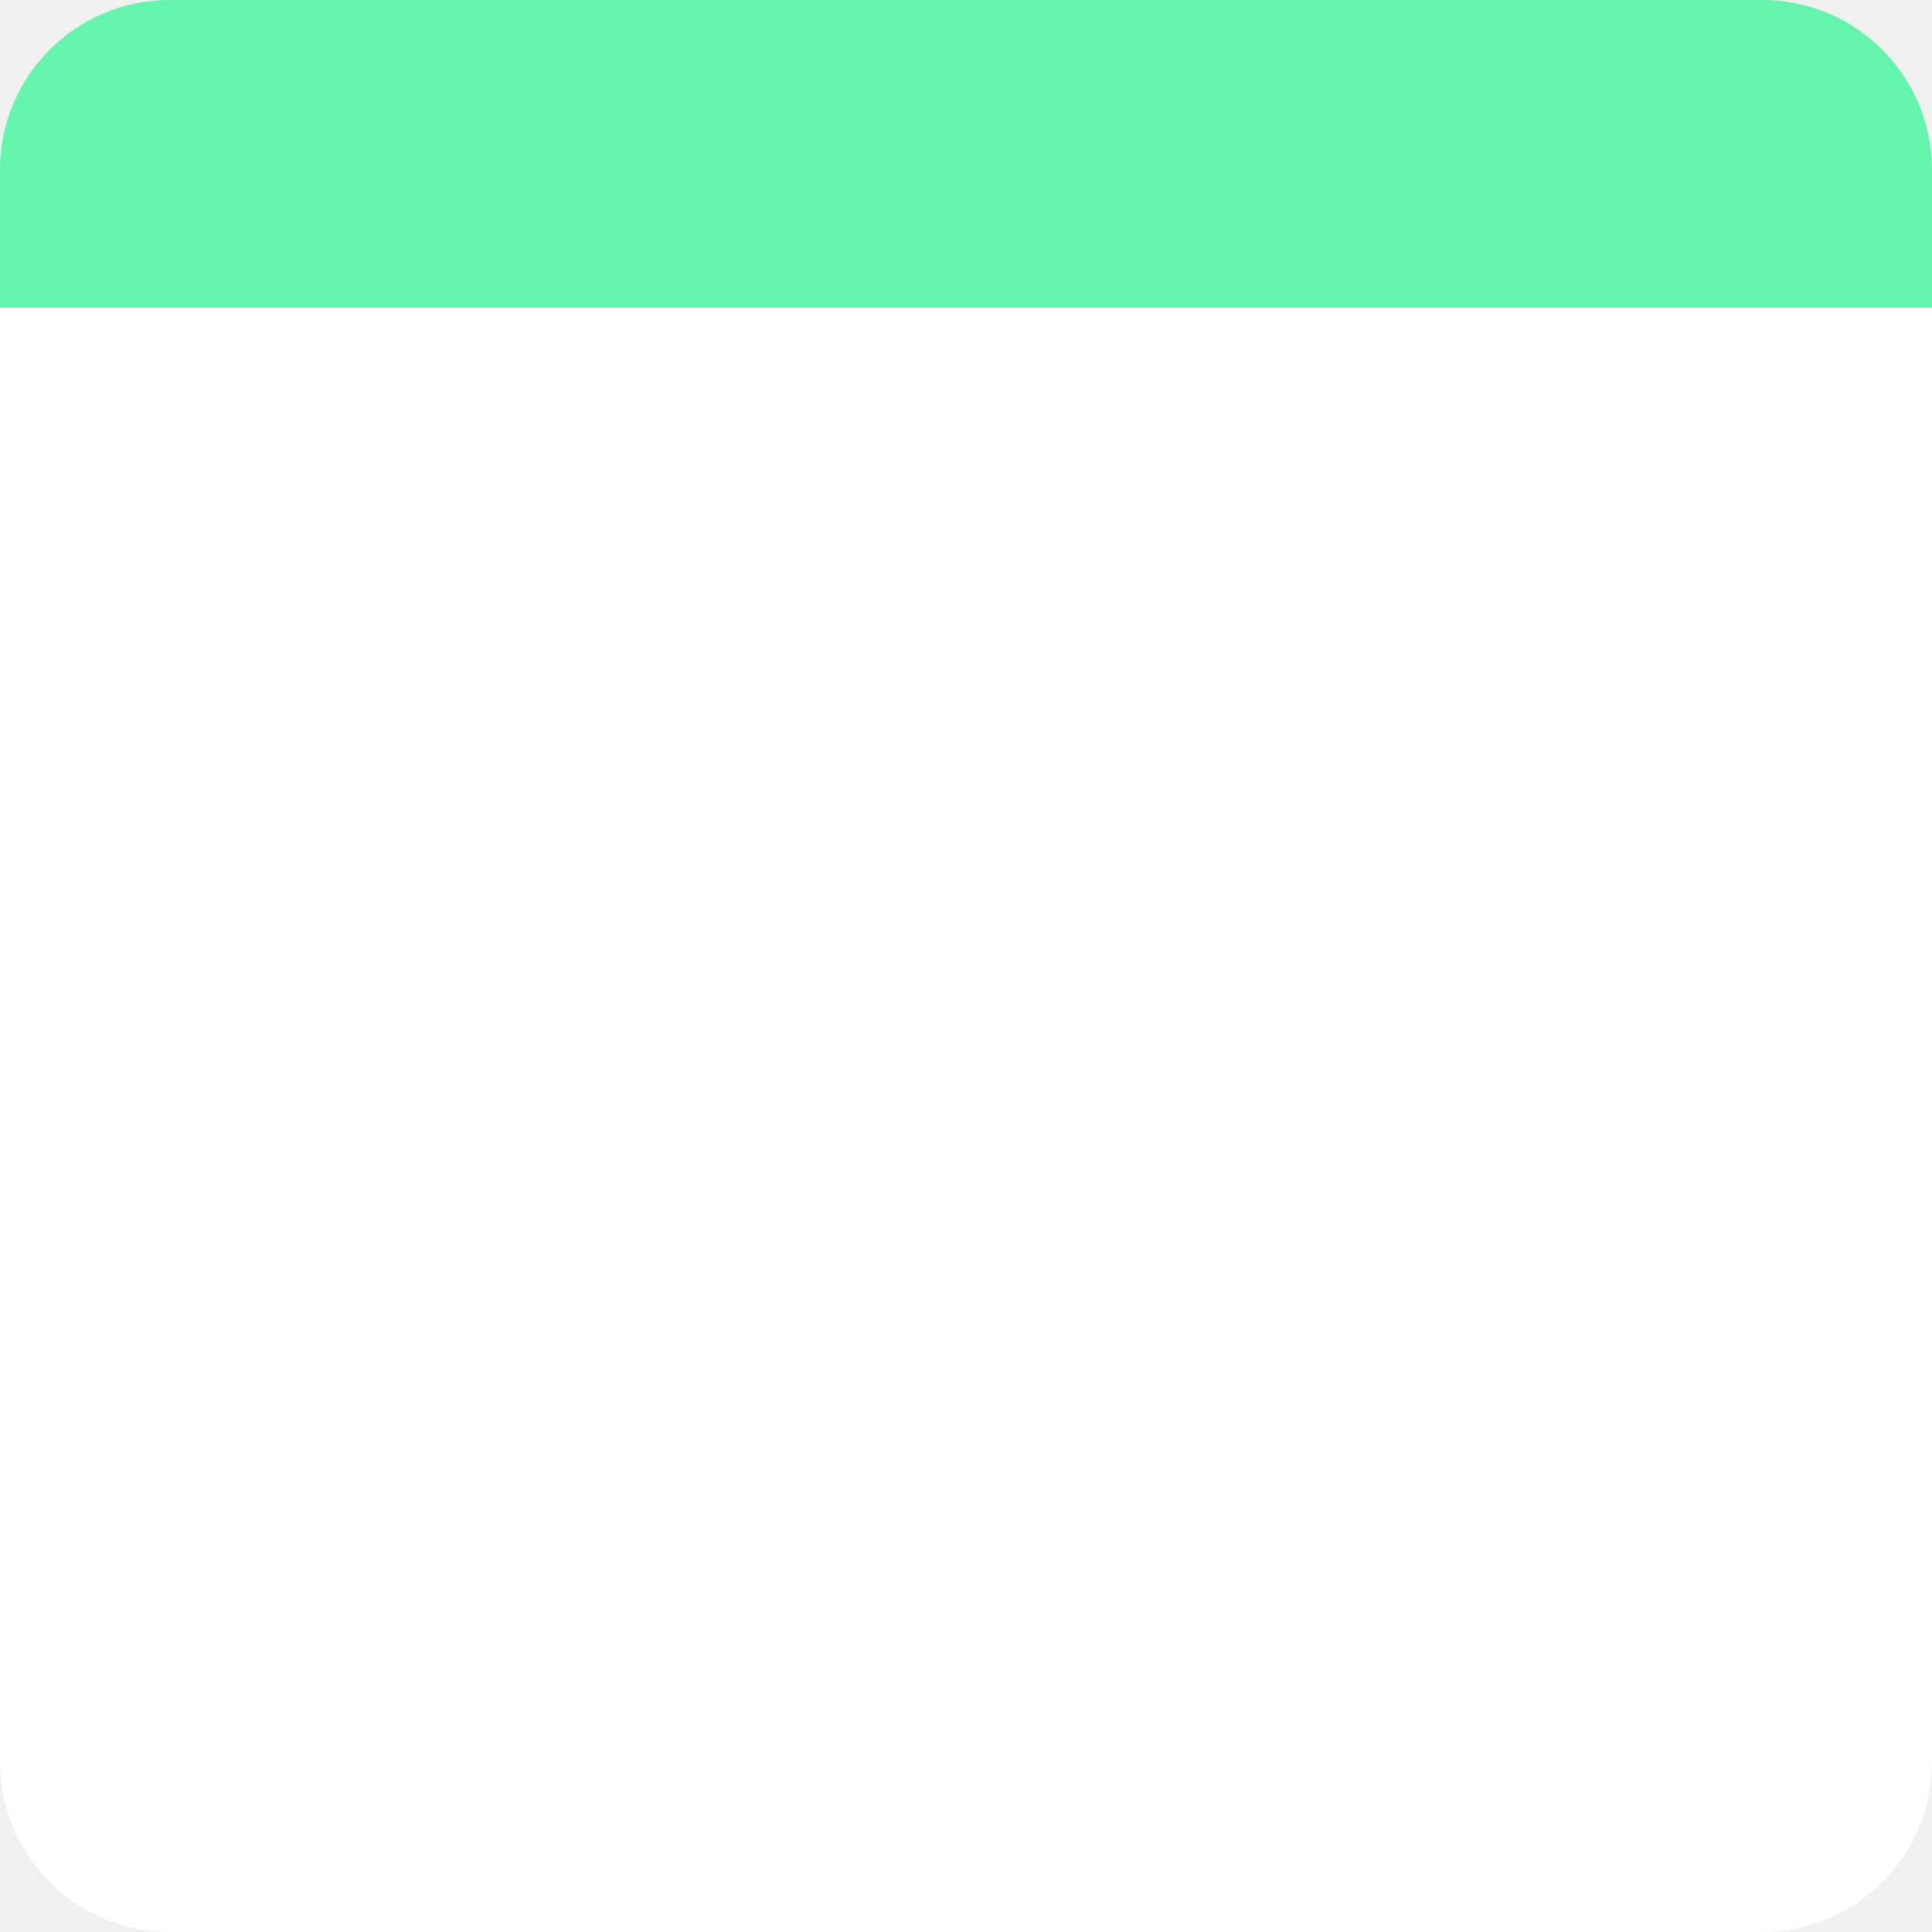
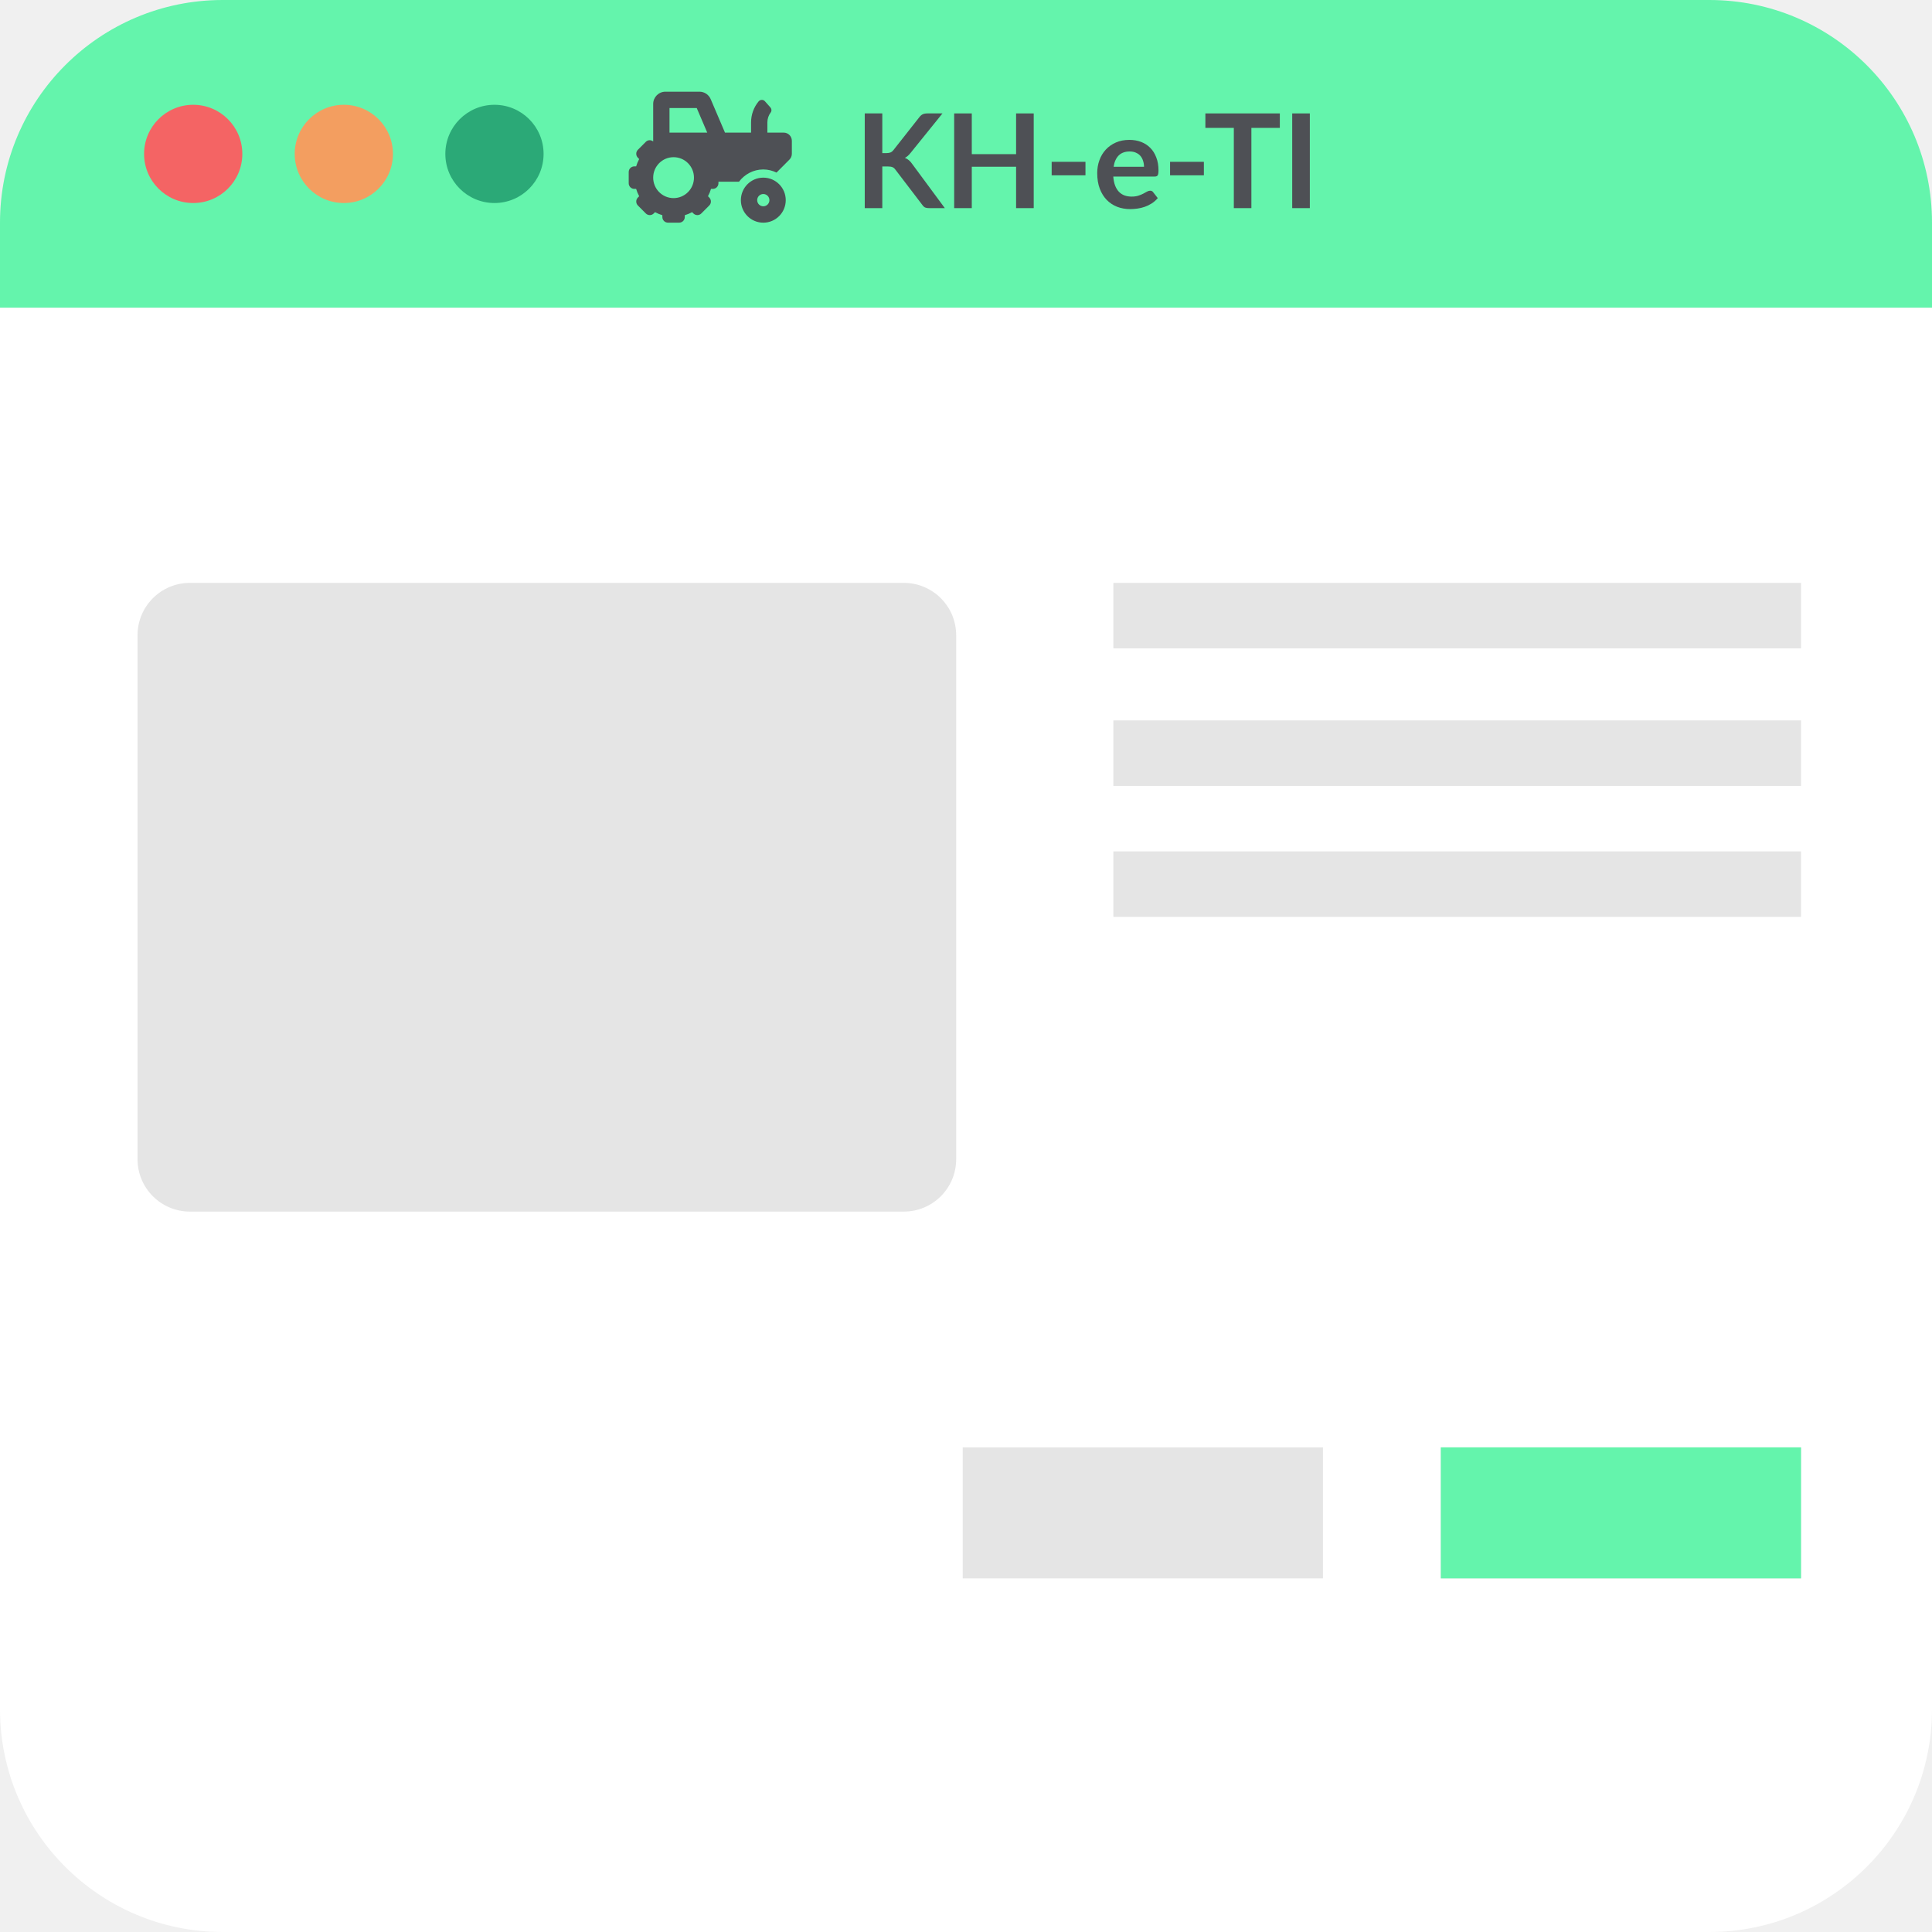
- <svg xmlns="http://www.w3.org/2000/svg" width="387" height="387" viewBox="0 0 387 387" fill="none">
-   <mask id="mask0" mask-type="alpha" maskUnits="userSpaceOnUse" x="0" y="0" width="387" height="387">
-     <rect width="387" height="387" rx="34" fill="white" />
+ <svg xmlns="http://www.w3.org/2000/svg" fill="none" viewBox="0 0 295 295">
+   <mask id="a" x="0" y="0" width="295" height="295" mask-type="alpha" maskUnits="userSpaceOnUse">
+     <path d="m261 0h-227c-18.778 0-34 15.222-34 34v227c0 18.778 15.222 34 34 34h227c18.778 0 34-15.222 34-34v-227c0-18.778-15.222-34-34-34z" fill="#fff" />
  </mask>
-   <g mask="url(#mask0)">
-     <rect width="387" height="61.658" fill="#64F4AC" />
-     <rect y="61.657" width="387" height="325.342" fill="white" />
+   <g mask="url(#a)">
+     <path d="M295 0H0V47H295V0Z" fill="#64F4AC" />
+     <path d="M295 47H0V295H295V47Z" fill="#fff" />
+     <path d="m29.5 31c4.142 0 7.5-3.358 7.5-7.5s-3.358-7.5-7.5-7.5-7.5 3.358-7.5 7.5 3.358 7.5 7.5 7.5z" fill="#F46464" />
+     <path d="m52.5 31c4.142 0 7.5-3.358 7.5-7.5s-3.358-7.5-7.5-7.5-7.5 3.358-7.5 7.5 3.358 7.5 7.5 7.5z" fill="#F39E60" />
+     <path d="m75.5 31c4.142 0 7.5-3.358 7.5-7.5s-3.358-7.5-7.5-7.5-7.5 3.358-7.5 7.5 3.358 7.5 7.5 7.5z" fill="#2BA977" />
+     <path d="m134.72 23.378h0.628c0.252 0 0.462-0.033 0.628-0.1 0.166-0.073 0.309-0.187 0.428-0.34l3.976-5.05c0.166-0.213 0.339-0.36 0.518-0.44 0.186-0.087 0.419-0.13 0.698-0.13h2.311l-4.852 6.01c-0.286 0.367-0.581 0.627-0.887 0.78 0.219 0.08 0.415 0.193 0.588 0.34 0.179 0.14 0.349 0.327 0.508 0.56l5.002 6.77h-2.361c-0.319 0-0.558-0.043-0.718-0.13-0.153-0.093-0.282-0.227-0.389-0.4l-4.075-5.34c-0.126-0.18-0.272-0.307-0.438-0.38s-0.406-0.11-0.718-0.11h-0.847v6.36h-2.68v-14.46h2.68v6.06z" fill="#4E5055" />
+     <path d="m157.84 17.318v14.46h-2.69v-6.32h-6.766v6.32h-2.69v-14.46h2.69v6.22h6.766v-6.22h2.69z" fill="#4E5055" />
+     <path d="m160.58 24.708h5.161v2.06h-5.161v-2.06z" fill="#4E5055" />
+     <path d="m174.68 25.468c0-0.32-0.047-0.62-0.14-0.9-0.086-0.287-0.219-0.537-0.398-0.75s-0.409-0.38-0.688-0.5c-0.272-0.127-0.591-0.19-0.956-0.19-0.711 0-1.272 0.203-1.684 0.61-0.405 0.407-0.664 0.983-0.777 1.73h4.643zm-4.693 1.49c0.04 0.527 0.133 0.983 0.279 1.37 0.146 0.38 0.339 0.697 0.578 0.95 0.239 0.247 0.521 0.433 0.847 0.56 0.332 0.12 0.697 0.18 1.096 0.18 0.398 0 0.74-0.047 1.026-0.14 0.292-0.093 0.545-0.197 0.757-0.31 0.22-0.113 0.409-0.217 0.568-0.31 0.166-0.093 0.326-0.14 0.479-0.14 0.206 0 0.358 0.077 0.458 0.23l0.707 0.9c-0.272 0.32-0.577 0.59-0.916 0.81-0.339 0.213-0.694 0.387-1.066 0.52-0.366 0.127-0.741 0.217-1.126 0.27-0.379 0.053-0.748 0.08-1.106 0.08-0.711 0-1.372-0.117-1.983-0.35-0.611-0.24-1.143-0.59-1.595-1.05-0.451-0.467-0.807-1.04-1.066-1.72-0.259-0.687-0.388-1.48-0.388-2.38 0-0.7 0.113-1.357 0.338-1.97 0.226-0.62 0.548-1.157 0.967-1.61 0.425-0.46 0.94-0.823 1.544-1.09 0.612-0.267 1.299-0.4 2.063-0.4 0.644 0 1.239 0.103 1.784 0.31 0.544 0.207 1.013 0.51 1.405 0.91 0.392 0.393 0.697 0.88 0.916 1.46 0.226 0.573 0.339 1.23 0.339 1.97 0 0.373-0.04 0.627-0.12 0.76-0.079 0.127-0.232 0.19-0.458 0.19h-6.327z" fill="#4E5055" />
+     <path d="m178.66 24.708h5.162v2.06h-5.162v-2.06z" fill="#4E5055" />
+     <path d="m195.42 19.528h-4.344v12.25h-2.681v-12.25h-4.344v-2.21h11.369v2.21z" fill="#4E5055" />
+     <path d="m200 31.778h-2.69v-14.46h2.69v14.46z" fill="#4E5055" />
+     <path d="m116.55 27.125c-1.891 0-3.425 1.539-3.425 3.438s1.534 3.438 3.425 3.438c1.892 0 3.426-1.539 3.426-3.438s-1.534-3.438-3.426-3.438zm0 4.375c-0.515 0-0.934-0.421-0.934-0.938s0.419-0.938 0.934-0.938 0.934 0.421 0.934 0.938-0.419 0.938-0.934 0.938zm3.114-11.25h-2.491v-1.57c0-0.552 0.183-1.084 0.512-1.517 0.172-0.227 0.138-0.549-0.051-0.761l-0.842-0.944c-0.26-0.291-0.713-0.27-0.962 0.03-0.736 0.891-1.148 2.021-1.148 3.192v1.57h-3.983l-2.183-5.112c-0.144-0.338-0.383-0.626-0.688-0.829-0.306-0.202-0.664-0.31-1.03-0.31h-5.194c-1.03 0-1.868 0.841-1.868 1.875v5.723c-0.336-0.263-0.816-0.252-1.125 0.058l-1.211 1.215c-0.334 0.336-0.334 0.88 0 1.215l0.197 0.198c-0.194 0.362-0.349 0.735-0.464 1.122h-0.278c-0.473 0-0.856 0.385-0.856 0.859v1.719c0 0.475 0.383 0.859 0.856 0.859h0.278c0.115 0.387 0.269 0.76 0.464 1.122l-0.197 0.198c-0.334 0.336-0.334 0.88 0 1.215l1.211 1.215c0.334 0.336 0.877 0.336 1.211 0l0.197-0.198c0.36 0.195 0.732 0.35 1.117 0.465v0.279c0 0.475 0.384 0.859 0.857 0.859h1.712c0.473 0 0.857-0.385 0.857-0.859v-0.279c0.385-0.115 0.757-0.27 1.118-0.465l0.196 0.198c0.335 0.336 0.877 0.336 1.211 0l1.211-1.215c0.335-0.336 0.335-0.88 0-1.215l-0.197-0.198c0.195-0.362 0.349-0.735 0.464-1.122h0.279c0.472 0 0.856-0.385 0.856-0.859v-0.234h3.135c0.853-1.132 2.192-1.875 3.715-1.875 0.726 0 1.404 0.18 2.017 0.477l1.978-1.985c0.233-0.234 0.364-0.552 0.364-0.884v-1.983c1e-3 -0.69-0.557-1.25-1.245-1.25zm-16.815 10c-1.719 0-3.113-1.399-3.113-3.125s1.394-3.125 3.113-3.125c1.72 0 3.114 1.399 3.114 3.125s-1.394 3.125-3.114 3.125zm-0.622-10v-3.75h4.16l1.602 3.75h-5.762z" fill="#4E5055" />
+     <path d="m220 221h55v20h-55v-20z" fill="#E5E5E5" />
+     <path d="m220 221h55v20h-55v-20z" fill="#64F4AC" />
+     <path d="m138 89h-109c-4.418 0-8 3.582-8 8v80c0 4.418 3.582 8 8 8h109c4.418 0 8-3.582 8-8v-80c0-4.418-3.582-8-8-8z" fill="#E5E5E5" />
+     <path d="m170 110h105v10h-105v-10z" fill="#E5E5E5" />
+     <path d="m170 130h105v10h-105v-10z" fill="#E5E5E5" />
+     <path d="M170 89H275V99H170V89Z" fill="#E5E5E5" />
+     <path d="m147 221h55v20h-55v-20z" fill="#E5E5E5" />
  </g>
</svg>
